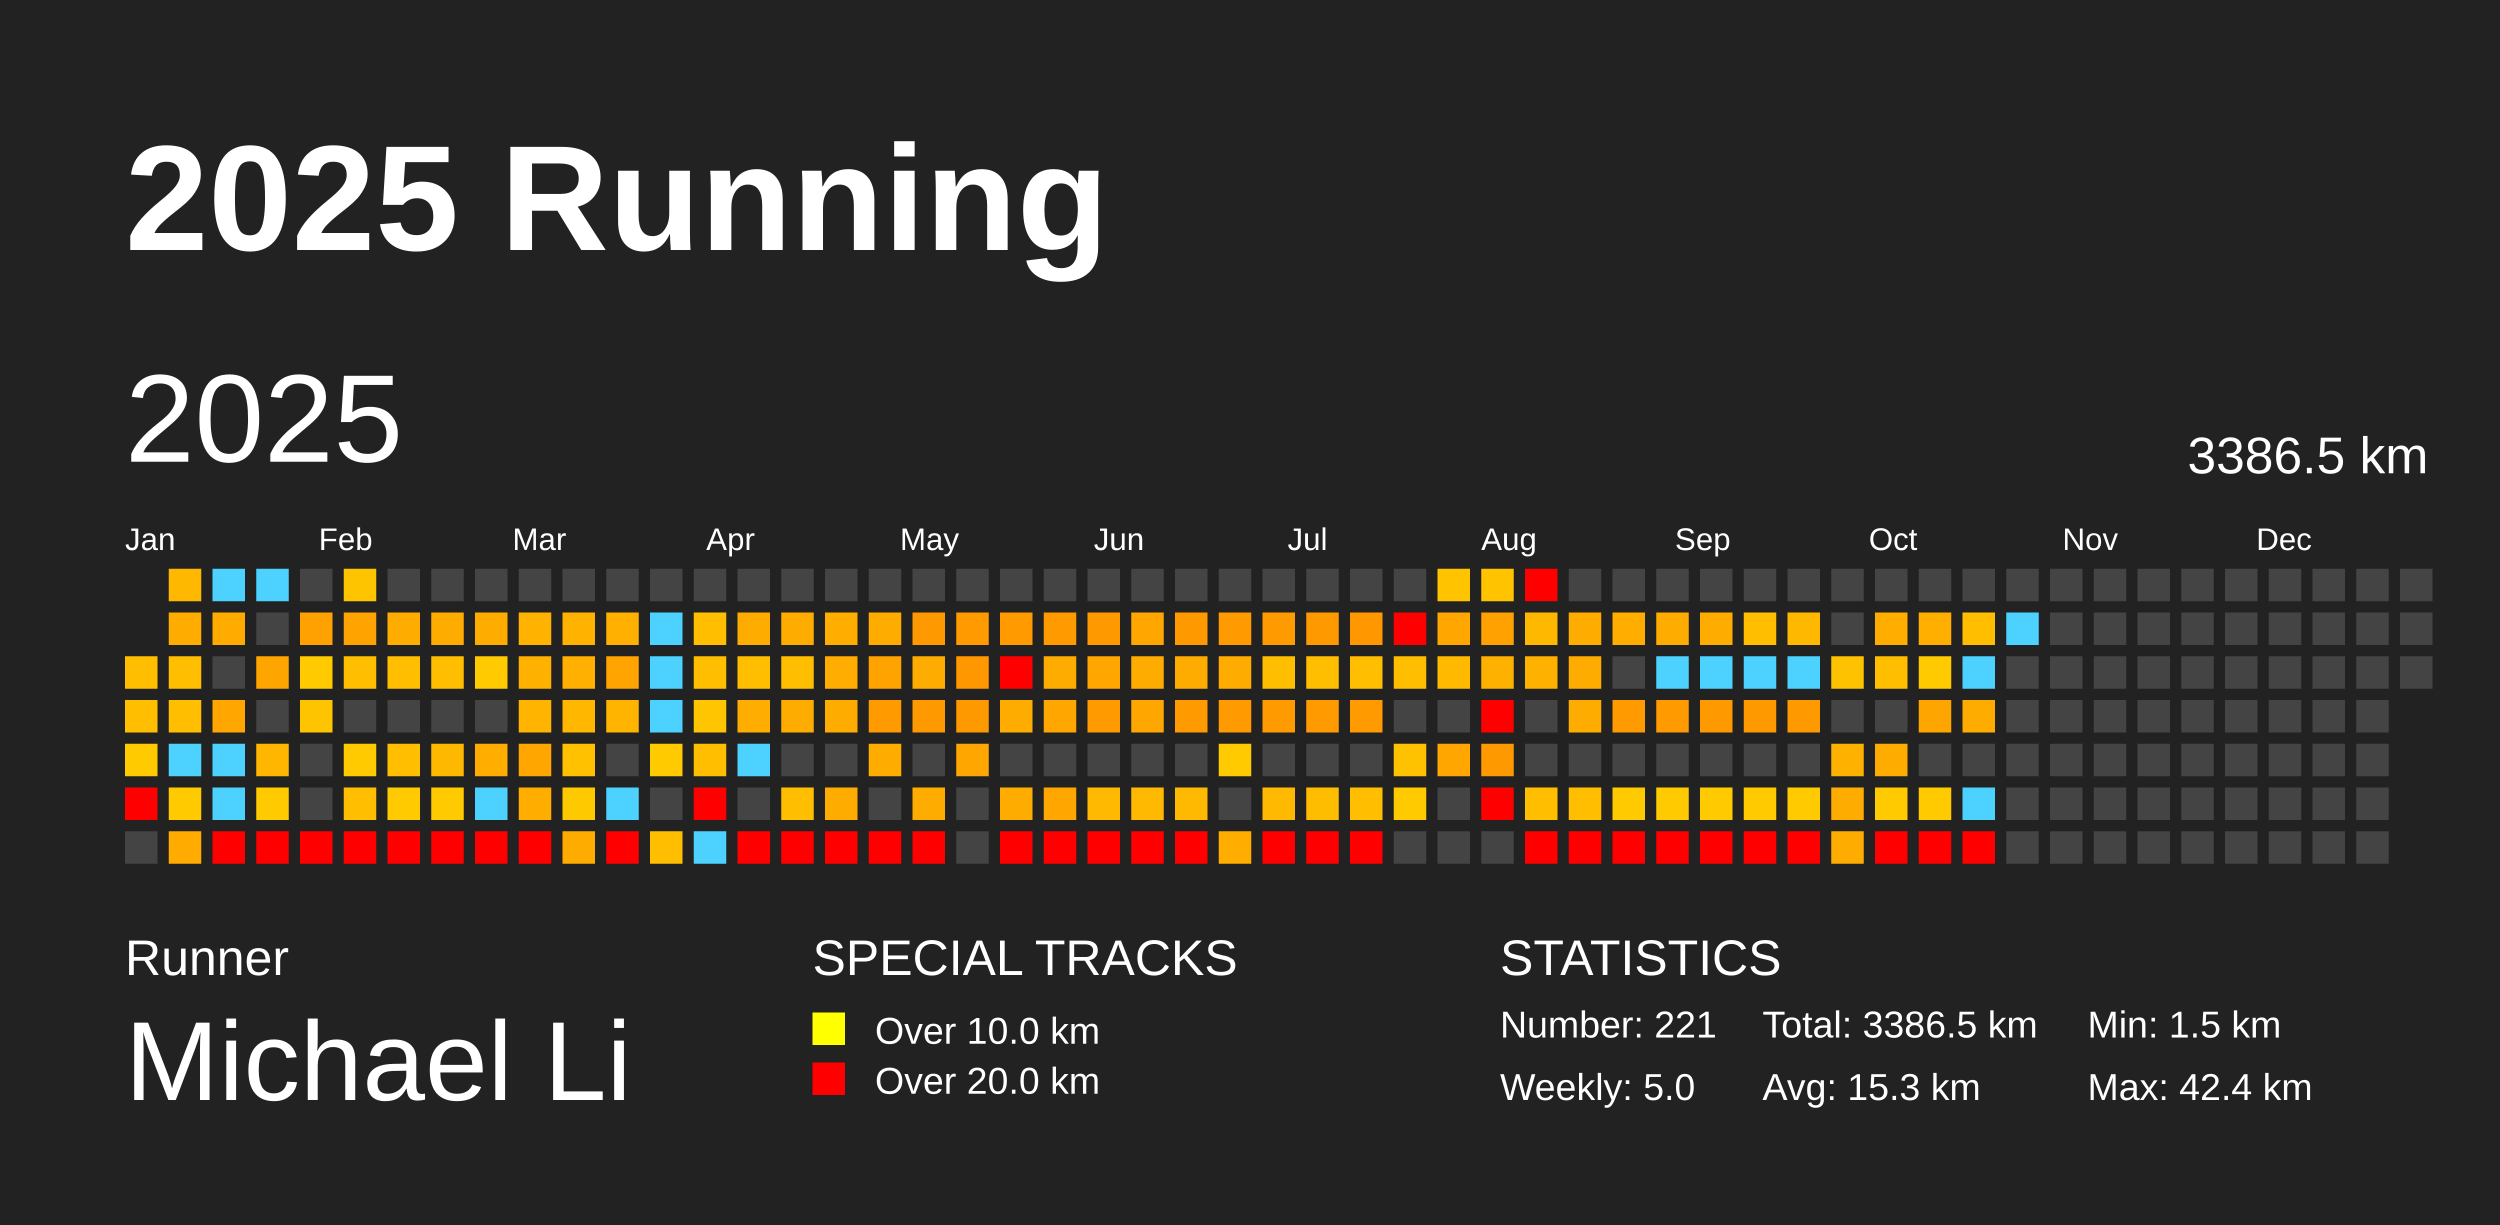
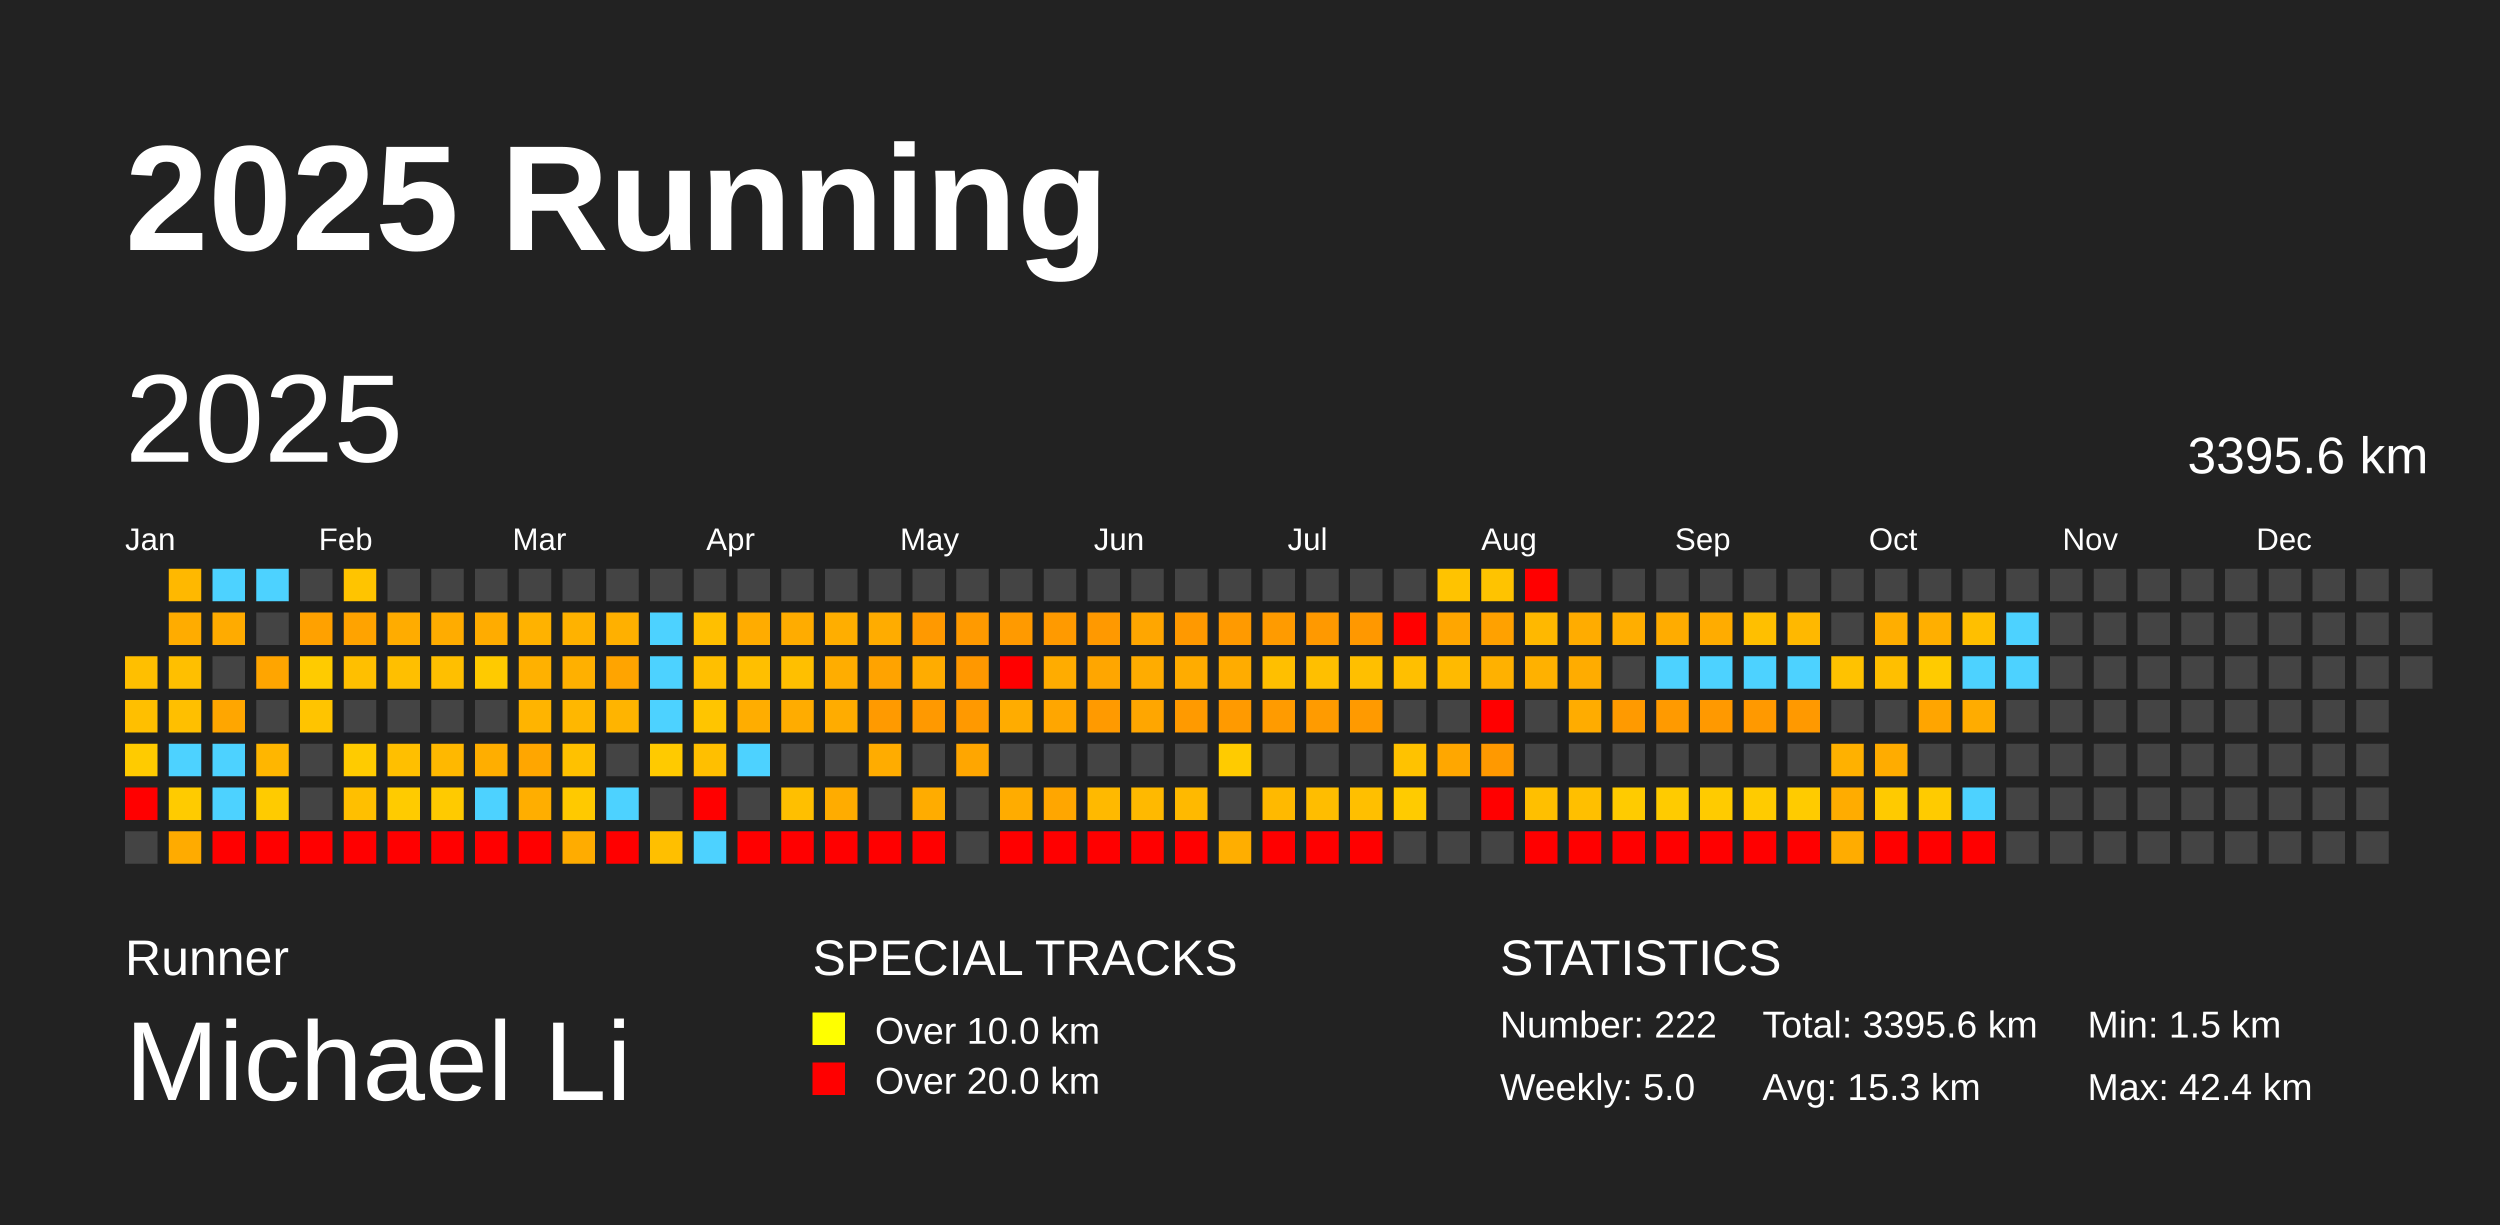
<svg xmlns="http://www.w3.org/2000/svg" baseProfile="full" height="98mm" version="1.1" viewBox="0,0,200,98" width="200mm">
  <defs />
  <rect fill="#222222" height="98" width="200" x="0" y="0" />
  <text fill="#FFFFFF" style="font-size:12px; font-family:Arial; font-weight:bold;" x="10" y="20">2025 Running</text>
  <text fill="#FFFFFF" style="font-size:4px; font-family:Arial" x="10" y="78">Runner</text>
  <text fill="#FFFFFF" style="font-size:9px; font-family:Arial" x="10" y="88">Michael Li</text>
  <text fill="#FFFFFF" style="font-size:4px; font-family:Arial" x="65" y="78">SPECIAL TRACKS</text>
  <rect fill="yellow" height="2.6" width="2.6" x="65" y="81" />
  <text fill="#FFFFFF" style="font-size:3px; font-family:Arial" x="70" y="83.5">Over 10.0 km</text>
  <rect fill="red" height="2.6" width="2.6" x="65" y="85" />
  <text fill="#FFFFFF" style="font-size:3px; font-family:Arial" x="70" y="87.5">Over 20.0 km</text>
  <text fill="#FFFFFF" style="font-size:4px; font-family:Arial" x="120" y="78">STATISTICS</text>
-   <text fill="#FFFFFF" style="font-size:3px; font-family:Arial" x="120" y="83">Number: 221</text>
+   <text fill="#FFFFFF" style="font-size:3px; font-family:Arial" x="120" y="83">Number: 222</text>
  <text fill="#FFFFFF" style="font-size:3px; font-family:Arial" x="120" y="88">Weekly: 5.0</text>
-   <text fill="#FFFFFF" style="font-size:3px; font-family:Arial" x="141" y="83">Total: 3386.5 km</text>
+   <text fill="#FFFFFF" style="font-size:3px; font-family:Arial" x="141" y="83">Total: 3395.6 km</text>
  <text fill="#FFFFFF" style="font-size:3px; font-family:Arial" x="141" y="88">Avg: 15.3 km</text>
  <text fill="#FFFFFF" style="font-size:3px; font-family:Arial" x="167" y="83">Min: 1.5 km</text>
  <text fill="#FFFFFF" style="font-size:3px; font-family:Arial" x="167" y="88">Max: 42.4 km</text>
  <text dominant-baseline="hanging" fill="#FFFFFF" style="font-size:10.0px; font-family:Arial;" x="10" y="30">2025</text>
-   <text dominant-baseline="hanging" fill="#FFFFFF" style="font-size:4.125px; font-family:Arial;" x="175" y="35">3386.5 km</text>
+   <text dominant-baseline="hanging" fill="#FFFFFF" style="font-size:4.125px; font-family:Arial;" x="175" y="35">3395.6 km</text>
  <text fill="#FFFFFF" style="font-size:2.5px; font-family:Arial" x="10.0" y="44">Jan</text>
  <text fill="#FFFFFF" style="font-size:2.5px; font-family:Arial" x="25.5" y="44">Feb</text>
  <text fill="#FFFFFF" style="font-size:2.5px; font-family:Arial" x="41.0" y="44">Mar</text>
  <text fill="#FFFFFF" style="font-size:2.5px; font-family:Arial" x="56.5" y="44">Apr</text>
  <text fill="#FFFFFF" style="font-size:2.5px; font-family:Arial" x="72.0" y="44">May</text>
  <text fill="#FFFFFF" style="font-size:2.5px; font-family:Arial" x="87.5" y="44">Jun</text>
  <text fill="#FFFFFF" style="font-size:2.5px; font-family:Arial" x="103.0" y="44">Jul</text>
  <text fill="#FFFFFF" style="font-size:2.5px; font-family:Arial" x="118.5" y="44">Aug</text>
  <text fill="#FFFFFF" style="font-size:2.5px; font-family:Arial" x="134.0" y="44">Sep</text>
  <text fill="#FFFFFF" style="font-size:2.5px; font-family:Arial" x="149.5" y="44">Oct</text>
  <text fill="#FFFFFF" style="font-size:2.5px; font-family:Arial" x="165.0" y="44">Nov</text>
  <text fill="#FFFFFF" style="font-size:2.5px; font-family:Arial" x="180.5" y="44">Dec</text>
  <rect fill="#ffbf00" height="2.6" width="2.6" x="10.0" y="52.5" />
  <rect fill="#ffbf00" height="2.6" width="2.6" x="10.0" y="56.0" />
  <rect fill="#ffcb00" height="2.6" width="2.6" x="10.0" y="59.5" />
  <rect fill="red" height="2.6" width="2.6" x="10.0" y="63.0" />
  <rect fill="#444444" height="2.6" width="2.6" x="10.0" y="66.5" />
  <rect fill="#ffb800" height="2.6" width="2.6" x="13.5" y="45.5" />
  <rect fill="#ffac00" height="2.6" width="2.6" x="13.5" y="49.0" />
  <rect fill="#ffbf00" height="2.6" width="2.6" x="13.5" y="52.5" />
  <rect fill="#ffbf00" height="2.6" width="2.6" x="13.5" y="56.0" />
  <rect fill="#4dd2ff" height="2.6" width="2.6" x="13.5" y="59.5" />
  <rect fill="#ffcb00" height="2.6" width="2.6" x="13.5" y="63.0" />
  <rect fill="#ffab00" height="2.6" width="2.6" x="13.5" y="66.5" />
  <rect fill="#4dd2ff" height="2.6" width="2.6" x="17.0" y="45.5" />
  <rect fill="#ffab00" height="2.6" width="2.6" x="17.0" y="49.0" />
  <rect fill="#444444" height="2.6" width="2.6" x="17.0" y="52.5" />
  <rect fill="#ffa600" height="2.6" width="2.6" x="17.0" y="56.0" />
  <rect fill="#4dd2ff" height="2.6" width="2.6" x="17.0" y="59.5" />
  <rect fill="#4dd2ff" height="2.6" width="2.6" x="17.0" y="63.0" />
  <rect fill="red" height="2.6" width="2.6" x="17.0" y="66.5" />
  <rect fill="#4dd2ff" height="2.6" width="2.6" x="20.5" y="45.5" />
  <rect fill="#444444" height="2.6" width="2.6" x="20.5" y="49.0" />
  <rect fill="#ffa500" height="2.6" width="2.6" x="20.5" y="52.5" />
  <rect fill="#444444" height="2.6" width="2.6" x="20.5" y="56.0" />
  <rect fill="#ffb600" height="2.6" width="2.6" x="20.5" y="59.5" />
  <rect fill="#ffcb00" height="2.6" width="2.6" x="20.5" y="63.0" />
  <rect fill="red" height="2.6" width="2.6" x="20.5" y="66.5" />
  <rect fill="#444444" height="2.6" width="2.6" x="24.0" y="45.5" />
  <rect fill="#ffa100" height="2.6" width="2.6" x="24.0" y="49.0" />
  <rect fill="#ffcb00" height="2.6" width="2.6" x="24.0" y="52.5" />
  <rect fill="#ffc400" height="2.6" width="2.6" x="24.0" y="56.0" />
  <rect fill="#444444" height="2.6" width="2.6" x="24.0" y="59.5" />
  <rect fill="#444444" height="2.6" width="2.6" x="24.0" y="63.0" />
  <rect fill="red" height="2.6" width="2.6" x="24.0" y="66.5" />
  <rect fill="#ffc400" height="2.6" width="2.6" x="27.5" y="45.5" />
  <rect fill="#ffa300" height="2.6" width="2.6" x="27.5" y="49.0" />
  <rect fill="#ffbf00" height="2.6" width="2.6" x="27.5" y="52.5" />
  <rect fill="#444444" height="2.6" width="2.6" x="27.5" y="56.0" />
  <rect fill="#ffcb00" height="2.6" width="2.6" x="27.5" y="59.5" />
  <rect fill="#ffbf00" height="2.6" width="2.6" x="27.5" y="63.0" />
  <rect fill="red" height="2.6" width="2.6" x="27.5" y="66.5" />
  <rect fill="#444444" height="2.6" width="2.6" x="31.0" y="45.5" />
  <rect fill="#ffac00" height="2.6" width="2.6" x="31.0" y="49.0" />
  <rect fill="#ffbf00" height="2.6" width="2.6" x="31.0" y="52.5" />
  <rect fill="#444444" height="2.6" width="2.6" x="31.0" y="56.0" />
  <rect fill="#ffbf00" height="2.6" width="2.6" x="31.0" y="59.5" />
  <rect fill="#ffcb00" height="2.6" width="2.6" x="31.0" y="63.0" />
  <rect fill="red" height="2.6" width="2.6" x="31.0" y="66.5" />
  <rect fill="#444444" height="2.6" width="2.6" x="34.5" y="45.5" />
  <rect fill="#ffac00" height="2.6" width="2.6" x="34.5" y="49.0" />
  <rect fill="#ffbf00" height="2.6" width="2.6" x="34.5" y="52.5" />
  <rect fill="#444444" height="2.6" width="2.6" x="34.5" y="56.0" />
  <rect fill="#ffb800" height="2.6" width="2.6" x="34.5" y="59.5" />
  <rect fill="#ffca00" height="2.6" width="2.6" x="34.5" y="63.0" />
  <rect fill="red" height="2.6" width="2.6" x="34.5" y="66.5" />
  <rect fill="#444444" height="2.6" width="2.6" x="38.0" y="45.5" />
  <rect fill="#ffac00" height="2.6" width="2.6" x="38.0" y="49.0" />
  <rect fill="#ffca00" height="2.6" width="2.6" x="38.0" y="52.5" />
  <rect fill="#444444" height="2.6" width="2.6" x="38.0" y="56.0" />
  <rect fill="#ffae00" height="2.6" width="2.6" x="38.0" y="59.5" />
  <rect fill="#4dd2ff" height="2.6" width="2.6" x="38.0" y="63.0" />
  <rect fill="red" height="2.6" width="2.6" x="38.0" y="66.5" />
  <rect fill="#444444" height="2.6" width="2.6" x="41.5" y="45.5" />
  <rect fill="#ffb200" height="2.6" width="2.6" x="41.5" y="49.0" />
  <rect fill="#ffb100" height="2.6" width="2.6" x="41.5" y="52.5" />
  <rect fill="#ffb400" height="2.6" width="2.6" x="41.5" y="56.0" />
  <rect fill="#ffa600" height="2.6" width="2.6" x="41.5" y="59.5" />
  <rect fill="#ffae00" height="2.6" width="2.6" x="41.5" y="63.0" />
  <rect fill="red" height="2.6" width="2.6" x="41.5" y="66.5" />
  <rect fill="#444444" height="2.6" width="2.6" x="45.0" y="45.5" />
  <rect fill="#ffb200" height="2.6" width="2.6" x="45.0" y="49.0" />
  <rect fill="#ffb000" height="2.6" width="2.6" x="45.0" y="52.5" />
  <rect fill="#ffb700" height="2.6" width="2.6" x="45.0" y="56.0" />
  <rect fill="#ffc100" height="2.6" width="2.6" x="45.0" y="59.5" />
  <rect fill="#ffc900" height="2.6" width="2.6" x="45.0" y="63.0" />
  <rect fill="#ffac00" height="2.6" width="2.6" x="45.0" y="66.5" />
  <rect fill="#444444" height="2.6" width="2.6" x="48.5" y="45.5" />
  <rect fill="#ffb000" height="2.6" width="2.6" x="48.5" y="49.0" />
  <rect fill="#ffa400" height="2.6" width="2.6" x="48.5" y="52.5" />
  <rect fill="#ffb400" height="2.6" width="2.6" x="48.5" y="56.0" />
  <rect fill="#444444" height="2.6" width="2.6" x="48.5" y="59.5" />
  <rect fill="#4dd2ff" height="2.6" width="2.6" x="48.5" y="63.0" />
  <rect fill="red" height="2.6" width="2.6" x="48.5" y="66.5" />
  <rect fill="#444444" height="2.6" width="2.6" x="52.0" y="45.5" />
  <rect fill="#4dd2ff" height="2.6" width="2.6" x="52.0" y="49.0" />
  <rect fill="#4dd2ff" height="2.6" width="2.6" x="52.0" y="52.5" />
  <rect fill="#4dd2ff" height="2.6" width="2.6" x="52.0" y="56.0" />
  <rect fill="#ffca00" height="2.6" width="2.6" x="52.0" y="59.5" />
  <rect fill="#444444" height="2.6" width="2.6" x="52.0" y="63.0" />
  <rect fill="#ffbf00" height="2.6" width="2.6" x="52.0" y="66.5" />
  <rect fill="#444444" height="2.6" width="2.6" x="55.5" y="45.5" />
  <rect fill="#ffbf00" height="2.6" width="2.6" x="55.5" y="49.0" />
  <rect fill="#ffbf00" height="2.6" width="2.6" x="55.5" y="52.5" />
  <rect fill="#ffc500" height="2.6" width="2.6" x="55.5" y="56.0" />
  <rect fill="#ffbf00" height="2.6" width="2.6" x="55.5" y="59.5" />
  <rect fill="red" height="2.6" width="2.6" x="55.5" y="63.0" />
  <rect fill="#4dd2ff" height="2.6" width="2.6" x="55.5" y="66.5" />
  <rect fill="#444444" height="2.6" width="2.6" x="59.0" y="45.5" />
  <rect fill="#ffac00" height="2.6" width="2.6" x="59.0" y="49.0" />
  <rect fill="#ffbf00" height="2.6" width="2.6" x="59.0" y="52.5" />
  <rect fill="#ffad00" height="2.6" width="2.6" x="59.0" y="56.0" />
  <rect fill="#4dd2ff" height="2.6" width="2.6" x="59.0" y="59.5" />
  <rect fill="#444444" height="2.6" width="2.6" x="59.0" y="63.0" />
  <rect fill="red" height="2.6" width="2.6" x="59.0" y="66.5" />
  <rect fill="#444444" height="2.6" width="2.6" x="62.5" y="45.5" />
  <rect fill="#ffac00" height="2.6" width="2.6" x="62.5" y="49.0" />
  <rect fill="#ffbf00" height="2.6" width="2.6" x="62.5" y="52.5" />
  <rect fill="#ffac00" height="2.6" width="2.6" x="62.5" y="56.0" />
  <rect fill="#444444" height="2.6" width="2.6" x="62.5" y="59.5" />
  <rect fill="#ffbf00" height="2.6" width="2.6" x="62.5" y="63.0" />
  <rect fill="red" height="2.6" width="2.6" x="62.5" y="66.5" />
  <rect fill="#444444" height="2.6" width="2.6" x="66.0" y="45.5" />
  <rect fill="#ffae00" height="2.6" width="2.6" x="66.0" y="49.0" />
  <rect fill="#ffad00" height="2.6" width="2.6" x="66.0" y="52.5" />
  <rect fill="#ffac00" height="2.6" width="2.6" x="66.0" y="56.0" />
  <rect fill="#444444" height="2.6" width="2.6" x="66.0" y="59.5" />
  <rect fill="#ffac00" height="2.6" width="2.6" x="66.0" y="63.0" />
  <rect fill="red" height="2.6" width="2.6" x="66.0" y="66.5" />
  <rect fill="#444444" height="2.6" width="2.6" x="69.5" y="45.5" />
  <rect fill="#ffac00" height="2.6" width="2.6" x="69.5" y="49.0" />
  <rect fill="#ffa300" height="2.6" width="2.6" x="69.5" y="52.5" />
  <rect fill="#ff9a00" height="2.6" width="2.6" x="69.5" y="56.0" />
  <rect fill="#ffac00" height="2.6" width="2.6" x="69.5" y="59.5" />
  <rect fill="#444444" height="2.6" width="2.6" x="69.5" y="63.0" />
  <rect fill="red" height="2.6" width="2.6" x="69.5" y="66.5" />
  <rect fill="#444444" height="2.6" width="2.6" x="73.0" y="45.5" />
  <rect fill="#ff9900" height="2.6" width="2.6" x="73.0" y="49.0" />
  <rect fill="#ffac00" height="2.6" width="2.6" x="73.0" y="52.5" />
  <rect fill="#ff9900" height="2.6" width="2.6" x="73.0" y="56.0" />
  <rect fill="#444444" height="2.6" width="2.6" x="73.0" y="59.5" />
  <rect fill="#ffac00" height="2.6" width="2.6" x="73.0" y="63.0" />
  <rect fill="red" height="2.6" width="2.6" x="73.0" y="66.5" />
  <rect fill="#444444" height="2.6" width="2.6" x="76.5" y="45.5" />
  <rect fill="#ff9a00" height="2.6" width="2.6" x="76.5" y="49.0" />
  <rect fill="#ff9800" height="2.6" width="2.6" x="76.5" y="52.5" />
  <rect fill="#ff9900" height="2.6" width="2.6" x="76.5" y="56.0" />
  <rect fill="#ffa600" height="2.6" width="2.6" x="76.5" y="59.5" />
  <rect fill="#444444" height="2.6" width="2.6" x="76.5" y="63.0" />
  <rect fill="#444444" height="2.6" width="2.6" x="76.5" y="66.5" />
  <rect fill="#444444" height="2.6" width="2.6" x="80.0" y="45.5" />
  <rect fill="#ff9a00" height="2.6" width="2.6" x="80.0" y="49.0" />
  <rect fill="red" height="2.6" width="2.6" x="80.0" y="52.5" />
  <rect fill="#ffac00" height="2.6" width="2.6" x="80.0" y="56.0" />
  <rect fill="#444444" height="2.6" width="2.6" x="80.0" y="59.5" />
  <rect fill="#ffac00" height="2.6" width="2.6" x="80.0" y="63.0" />
  <rect fill="red" height="2.6" width="2.6" x="80.0" y="66.5" />
  <rect fill="#444444" height="2.6" width="2.6" x="83.5" y="45.5" />
  <rect fill="#ff9a00" height="2.6" width="2.6" x="83.5" y="49.0" />
  <rect fill="#ffac00" height="2.6" width="2.6" x="83.5" y="52.5" />
  <rect fill="#ffa600" height="2.6" width="2.6" x="83.5" y="56.0" />
  <rect fill="#444444" height="2.6" width="2.6" x="83.5" y="59.5" />
  <rect fill="#ffa600" height="2.6" width="2.6" x="83.5" y="63.0" />
  <rect fill="red" height="2.6" width="2.6" x="83.5" y="66.5" />
  <rect fill="#444444" height="2.6" width="2.6" x="87.0" y="45.5" />
  <rect fill="#ff9900" height="2.6" width="2.6" x="87.0" y="49.0" />
  <rect fill="#ffa600" height="2.6" width="2.6" x="87.0" y="52.5" />
  <rect fill="#ff9a00" height="2.6" width="2.6" x="87.0" y="56.0" />
  <rect fill="#444444" height="2.6" width="2.6" x="87.0" y="59.5" />
  <rect fill="#ffb900" height="2.6" width="2.6" x="87.0" y="63.0" />
  <rect fill="red" height="2.6" width="2.6" x="87.0" y="66.5" />
  <rect fill="#444444" height="2.6" width="2.6" x="90.5" y="45.5" />
  <rect fill="#ffa600" height="2.6" width="2.6" x="90.5" y="49.0" />
  <rect fill="#ffac00" height="2.6" width="2.6" x="90.5" y="52.5" />
  <rect fill="#ffa600" height="2.6" width="2.6" x="90.5" y="56.0" />
  <rect fill="#444444" height="2.6" width="2.6" x="90.5" y="59.5" />
  <rect fill="#ffb900" height="2.6" width="2.6" x="90.5" y="63.0" />
  <rect fill="red" height="2.6" width="2.6" x="90.5" y="66.5" />
  <rect fill="#444444" height="2.6" width="2.6" x="94.0" y="45.5" />
  <rect fill="#ff9900" height="2.6" width="2.6" x="94.0" y="49.0" />
  <rect fill="#ffac00" height="2.6" width="2.6" x="94.0" y="52.5" />
  <rect fill="#ff9a00" height="2.6" width="2.6" x="94.0" y="56.0" />
  <rect fill="#444444" height="2.6" width="2.6" x="94.0" y="59.5" />
  <rect fill="#ffb900" height="2.6" width="2.6" x="94.0" y="63.0" />
  <rect fill="red" height="2.6" width="2.6" x="94.0" y="66.5" />
  <rect fill="#444444" height="2.6" width="2.6" x="97.5" y="45.5" />
  <rect fill="#ff9a00" height="2.6" width="2.6" x="97.5" y="49.0" />
  <rect fill="#ffac00" height="2.6" width="2.6" x="97.5" y="52.5" />
  <rect fill="#ff9a00" height="2.6" width="2.6" x="97.5" y="56.0" />
  <rect fill="#ffcb00" height="2.6" width="2.6" x="97.5" y="59.5" />
  <rect fill="#444444" height="2.6" width="2.6" x="97.5" y="63.0" />
  <rect fill="#ffae00" height="2.6" width="2.6" x="97.5" y="66.5" />
  <rect fill="#444444" height="2.6" width="2.6" x="101.0" y="45.5" />
  <rect fill="#ff9b00" height="2.6" width="2.6" x="101.0" y="49.0" />
  <rect fill="#ffbf00" height="2.6" width="2.6" x="101.0" y="52.5" />
  <rect fill="#ff9b00" height="2.6" width="2.6" x="101.0" y="56.0" />
  <rect fill="#444444" height="2.6" width="2.6" x="101.0" y="59.5" />
  <rect fill="#ffb900" height="2.6" width="2.6" x="101.0" y="63.0" />
  <rect fill="red" height="2.6" width="2.6" x="101.0" y="66.5" />
  <rect fill="#444444" height="2.6" width="2.6" x="104.5" y="45.5" />
  <rect fill="#ff9900" height="2.6" width="2.6" x="104.5" y="49.0" />
  <rect fill="#ffbf00" height="2.6" width="2.6" x="104.5" y="52.5" />
  <rect fill="#ff9b00" height="2.6" width="2.6" x="104.5" y="56.0" />
  <rect fill="#444444" height="2.6" width="2.6" x="104.5" y="59.5" />
  <rect fill="#ffbd00" height="2.6" width="2.6" x="104.5" y="63.0" />
  <rect fill="red" height="2.6" width="2.6" x="104.5" y="66.5" />
  <rect fill="#444444" height="2.6" width="2.6" x="108.0" y="45.5" />
  <rect fill="#ff9800" height="2.6" width="2.6" x="108.0" y="49.0" />
  <rect fill="#ffbf00" height="2.6" width="2.6" x="108.0" y="52.5" />
  <rect fill="#ff9a00" height="2.6" width="2.6" x="108.0" y="56.0" />
  <rect fill="#444444" height="2.6" width="2.6" x="108.0" y="59.5" />
  <rect fill="#ffbf00" height="2.6" width="2.6" x="108.0" y="63.0" />
  <rect fill="red" height="2.6" width="2.6" x="108.0" y="66.5" />
  <rect fill="#444444" height="2.6" width="2.6" x="111.5" y="45.5" />
  <rect fill="red" height="2.6" width="2.6" x="111.5" y="49.0" />
  <rect fill="#ffbf00" height="2.6" width="2.6" x="111.5" y="52.5" />
  <rect fill="#444444" height="2.6" width="2.6" x="111.5" y="56.0" />
  <rect fill="#ffc200" height="2.6" width="2.6" x="111.5" y="59.5" />
  <rect fill="#ffcb00" height="2.6" width="2.6" x="111.5" y="63.0" />
  <rect fill="#444444" height="2.6" width="2.6" x="111.5" y="66.5" />
  <rect fill="#ffc300" height="2.6" width="2.6" x="115.0" y="45.5" />
  <rect fill="#ffa600" height="2.6" width="2.6" x="115.0" y="49.0" />
  <rect fill="#ffba00" height="2.6" width="2.6" x="115.0" y="52.5" />
  <rect fill="#444444" height="2.6" width="2.6" x="115.0" y="56.0" />
  <rect fill="#ffa700" height="2.6" width="2.6" x="115.0" y="59.5" />
  <rect fill="#444444" height="2.6" width="2.6" x="115.0" y="63.0" />
  <rect fill="#444444" height="2.6" width="2.6" x="115.0" y="66.5" />
  <rect fill="#ffc300" height="2.6" width="2.6" x="118.5" y="45.5" />
  <rect fill="#ffa100" height="2.6" width="2.6" x="118.5" y="49.0" />
  <rect fill="#ffb100" height="2.6" width="2.6" x="118.5" y="52.5" />
  <rect fill="red" height="2.6" width="2.6" x="118.5" y="56.0" />
  <rect fill="#ff9900" height="2.6" width="2.6" x="118.5" y="59.5" />
  <rect fill="red" height="2.6" width="2.6" x="118.5" y="63.0" />
  <rect fill="#444444" height="2.6" width="2.6" x="118.5" y="66.5" />
  <rect fill="red" height="2.6" width="2.6" x="122.0" y="45.5" />
  <rect fill="#ffb800" height="2.6" width="2.6" x="122.0" y="49.0" />
  <rect fill="#ffb100" height="2.6" width="2.6" x="122.0" y="52.5" />
  <rect fill="#444444" height="2.6" width="2.6" x="122.0" y="56.0" />
  <rect fill="#444444" height="2.6" width="2.6" x="122.0" y="59.5" />
  <rect fill="#ffbf00" height="2.6" width="2.6" x="122.0" y="63.0" />
  <rect fill="red" height="2.6" width="2.6" x="122.0" y="66.5" />
  <rect fill="#444444" height="2.6" width="2.6" x="125.5" y="45.5" />
  <rect fill="#ffac00" height="2.6" width="2.6" x="125.5" y="49.0" />
  <rect fill="#ffac00" height="2.6" width="2.6" x="125.5" y="52.5" />
  <rect fill="#ffac00" height="2.6" width="2.6" x="125.5" y="56.0" />
  <rect fill="#444444" height="2.6" width="2.6" x="125.5" y="59.5" />
  <rect fill="#ffbf00" height="2.6" width="2.6" x="125.5" y="63.0" />
  <rect fill="red" height="2.6" width="2.6" x="125.5" y="66.5" />
  <rect fill="#444444" height="2.6" width="2.6" x="129.0" y="45.5" />
  <rect fill="#ffae00" height="2.6" width="2.6" x="129.0" y="49.0" />
  <rect fill="#444444" height="2.6" width="2.6" x="129.0" y="52.5" />
  <rect fill="#ff9a00" height="2.6" width="2.6" x="129.0" y="56.0" />
  <rect fill="#444444" height="2.6" width="2.6" x="129.0" y="59.5" />
  <rect fill="#ffcb00" height="2.6" width="2.6" x="129.0" y="63.0" />
  <rect fill="red" height="2.6" width="2.6" x="129.0" y="66.5" />
  <rect fill="#444444" height="2.6" width="2.6" x="132.5" y="45.5" />
  <rect fill="#ffac00" height="2.6" width="2.6" x="132.5" y="49.0" />
  <rect fill="#4dd2ff" height="2.6" width="2.6" x="132.5" y="52.5" />
  <rect fill="#ff9a00" height="2.6" width="2.6" x="132.5" y="56.0" />
  <rect fill="#444444" height="2.6" width="2.6" x="132.5" y="59.5" />
  <rect fill="#ffcb00" height="2.6" width="2.6" x="132.5" y="63.0" />
  <rect fill="red" height="2.6" width="2.6" x="132.5" y="66.5" />
  <rect fill="#444444" height="2.6" width="2.6" x="136.0" y="45.5" />
  <rect fill="#ffac00" height="2.6" width="2.6" x="136.0" y="49.0" />
  <rect fill="#4dd2ff" height="2.6" width="2.6" x="136.0" y="52.5" />
  <rect fill="#ff9900" height="2.6" width="2.6" x="136.0" y="56.0" />
  <rect fill="#444444" height="2.6" width="2.6" x="136.0" y="59.5" />
  <rect fill="#ffcb00" height="2.6" width="2.6" x="136.0" y="63.0" />
  <rect fill="red" height="2.6" width="2.6" x="136.0" y="66.5" />
  <rect fill="#444444" height="2.6" width="2.6" x="139.5" y="45.5" />
  <rect fill="#ffbf00" height="2.6" width="2.6" x="139.5" y="49.0" />
  <rect fill="#4dd2ff" height="2.6" width="2.6" x="139.5" y="52.5" />
  <rect fill="#ff9900" height="2.6" width="2.6" x="139.5" y="56.0" />
  <rect fill="#444444" height="2.6" width="2.6" x="139.5" y="59.5" />
  <rect fill="#ffcb00" height="2.6" width="2.6" x="139.5" y="63.0" />
  <rect fill="red" height="2.6" width="2.6" x="139.5" y="66.5" />
  <rect fill="#444444" height="2.6" width="2.6" x="143.0" y="45.5" />
  <rect fill="#ffb800" height="2.6" width="2.6" x="143.0" y="49.0" />
  <rect fill="#4dd2ff" height="2.6" width="2.6" x="143.0" y="52.5" />
  <rect fill="#ff9900" height="2.6" width="2.6" x="143.0" y="56.0" />
  <rect fill="#444444" height="2.6" width="2.6" x="143.0" y="59.5" />
  <rect fill="#ffcb00" height="2.6" width="2.6" x="143.0" y="63.0" />
  <rect fill="red" height="2.6" width="2.6" x="143.0" y="66.5" />
  <rect fill="#444444" height="2.6" width="2.6" x="146.5" y="45.5" />
  <rect fill="#444444" height="2.6" width="2.6" x="146.5" y="49.0" />
  <rect fill="#ffc200" height="2.6" width="2.6" x="146.5" y="52.5" />
  <rect fill="#444444" height="2.6" width="2.6" x="146.5" y="56.0" />
  <rect fill="#ffb100" height="2.6" width="2.6" x="146.5" y="59.5" />
  <rect fill="#ffac00" height="2.6" width="2.6" x="146.5" y="63.0" />
  <rect fill="#ffac00" height="2.6" width="2.6" x="146.5" y="66.5" />
  <rect fill="#444444" height="2.6" width="2.6" x="150.0" y="45.5" />
  <rect fill="#ffae00" height="2.6" width="2.6" x="150.0" y="49.0" />
  <rect fill="#ffbf00" height="2.6" width="2.6" x="150.0" y="52.5" />
  <rect fill="#444444" height="2.6" width="2.6" x="150.0" y="56.0" />
  <rect fill="#ffac00" height="2.6" width="2.6" x="150.0" y="59.5" />
  <rect fill="#ffca00" height="2.6" width="2.6" x="150.0" y="63.0" />
  <rect fill="red" height="2.6" width="2.6" x="150.0" y="66.5" />
  <rect fill="#444444" height="2.6" width="2.6" x="153.5" y="45.5" />
  <rect fill="#ffaf00" height="2.6" width="2.6" x="153.5" y="49.0" />
  <rect fill="#ffcb00" height="2.6" width="2.6" x="153.5" y="52.5" />
  <rect fill="#ffa500" height="2.6" width="2.6" x="153.5" y="56.0" />
  <rect fill="#444444" height="2.6" width="2.6" x="153.5" y="59.5" />
  <rect fill="#ffcb00" height="2.6" width="2.6" x="153.5" y="63.0" />
  <rect fill="red" height="2.6" width="2.6" x="153.5" y="66.5" />
  <rect fill="#444444" height="2.6" width="2.6" x="157.0" y="45.5" />
  <rect fill="#ffbf00" height="2.6" width="2.6" x="157.0" y="49.0" />
  <rect fill="#4dd2ff" height="2.6" width="2.6" x="157.0" y="52.5" />
  <rect fill="#ffac00" height="2.6" width="2.6" x="157.0" y="56.0" />
  <rect fill="#444444" height="2.6" width="2.6" x="157.0" y="59.5" />
  <rect fill="#4dd2ff" height="2.6" width="2.6" x="157.0" y="63.0" />
  <rect fill="red" height="2.6" width="2.6" x="157.0" y="66.5" />
  <rect fill="#444444" height="2.6" width="2.6" x="160.5" y="45.5" />
  <rect fill="#4dd2ff" height="2.6" width="2.6" x="160.5" y="49.0" />
-   <rect fill="#444444" height="2.6" width="2.6" x="160.5" y="52.5" />
+   <rect fill="#4dd2ff" height="2.6" width="2.6" x="160.5" y="52.5" />
  <rect fill="#444444" height="2.6" width="2.6" x="160.5" y="56.0" />
  <rect fill="#444444" height="2.6" width="2.6" x="160.5" y="59.5" />
  <rect fill="#444444" height="2.6" width="2.6" x="160.5" y="63.0" />
  <rect fill="#444444" height="2.6" width="2.6" x="160.5" y="66.5" />
  <rect fill="#444444" height="2.6" width="2.6" x="164.0" y="45.5" />
  <rect fill="#444444" height="2.6" width="2.6" x="164.0" y="49.0" />
  <rect fill="#444444" height="2.6" width="2.6" x="164.0" y="52.5" />
  <rect fill="#444444" height="2.6" width="2.6" x="164.0" y="56.0" />
  <rect fill="#444444" height="2.6" width="2.6" x="164.0" y="59.5" />
  <rect fill="#444444" height="2.6" width="2.6" x="164.0" y="63.0" />
  <rect fill="#444444" height="2.6" width="2.6" x="164.0" y="66.5" />
  <rect fill="#444444" height="2.6" width="2.6" x="167.5" y="45.5" />
  <rect fill="#444444" height="2.6" width="2.6" x="167.5" y="49.0" />
  <rect fill="#444444" height="2.6" width="2.6" x="167.5" y="52.5" />
  <rect fill="#444444" height="2.6" width="2.6" x="167.5" y="56.0" />
  <rect fill="#444444" height="2.6" width="2.6" x="167.5" y="59.5" />
  <rect fill="#444444" height="2.6" width="2.6" x="167.5" y="63.0" />
  <rect fill="#444444" height="2.6" width="2.6" x="167.5" y="66.5" />
  <rect fill="#444444" height="2.6" width="2.6" x="171.0" y="45.5" />
  <rect fill="#444444" height="2.6" width="2.6" x="171.0" y="49.0" />
  <rect fill="#444444" height="2.6" width="2.6" x="171.0" y="52.5" />
  <rect fill="#444444" height="2.6" width="2.6" x="171.0" y="56.0" />
  <rect fill="#444444" height="2.6" width="2.6" x="171.0" y="59.5" />
  <rect fill="#444444" height="2.6" width="2.6" x="171.0" y="63.0" />
  <rect fill="#444444" height="2.6" width="2.6" x="171.0" y="66.5" />
  <rect fill="#444444" height="2.6" width="2.6" x="174.5" y="45.5" />
  <rect fill="#444444" height="2.6" width="2.6" x="174.5" y="49.0" />
  <rect fill="#444444" height="2.6" width="2.6" x="174.5" y="52.5" />
  <rect fill="#444444" height="2.6" width="2.6" x="174.5" y="56.0" />
  <rect fill="#444444" height="2.6" width="2.6" x="174.5" y="59.5" />
  <rect fill="#444444" height="2.6" width="2.6" x="174.5" y="63.0" />
  <rect fill="#444444" height="2.6" width="2.6" x="174.5" y="66.5" />
  <rect fill="#444444" height="2.6" width="2.6" x="178.0" y="45.5" />
  <rect fill="#444444" height="2.6" width="2.6" x="178.0" y="49.0" />
  <rect fill="#444444" height="2.6" width="2.6" x="178.0" y="52.5" />
  <rect fill="#444444" height="2.6" width="2.6" x="178.0" y="56.0" />
  <rect fill="#444444" height="2.6" width="2.6" x="178.0" y="59.5" />
  <rect fill="#444444" height="2.6" width="2.6" x="178.0" y="63.0" />
  <rect fill="#444444" height="2.6" width="2.6" x="178.0" y="66.5" />
  <rect fill="#444444" height="2.6" width="2.6" x="181.5" y="45.5" />
  <rect fill="#444444" height="2.6" width="2.6" x="181.5" y="49.0" />
  <rect fill="#444444" height="2.6" width="2.6" x="181.5" y="52.5" />
  <rect fill="#444444" height="2.6" width="2.6" x="181.5" y="56.0" />
  <rect fill="#444444" height="2.6" width="2.6" x="181.5" y="59.5" />
  <rect fill="#444444" height="2.6" width="2.6" x="181.5" y="63.0" />
  <rect fill="#444444" height="2.6" width="2.6" x="181.5" y="66.5" />
  <rect fill="#444444" height="2.6" width="2.6" x="185.0" y="45.5" />
  <rect fill="#444444" height="2.6" width="2.6" x="185.0" y="49.0" />
  <rect fill="#444444" height="2.6" width="2.6" x="185.0" y="52.5" />
  <rect fill="#444444" height="2.6" width="2.6" x="185.0" y="56.0" />
  <rect fill="#444444" height="2.6" width="2.6" x="185.0" y="59.5" />
  <rect fill="#444444" height="2.6" width="2.6" x="185.0" y="63.0" />
  <rect fill="#444444" height="2.6" width="2.6" x="185.0" y="66.5" />
  <rect fill="#444444" height="2.6" width="2.6" x="188.5" y="45.5" />
  <rect fill="#444444" height="2.6" width="2.6" x="188.5" y="49.0" />
  <rect fill="#444444" height="2.6" width="2.6" x="188.5" y="52.5" />
  <rect fill="#444444" height="2.6" width="2.6" x="188.5" y="56.0" />
  <rect fill="#444444" height="2.6" width="2.6" x="188.5" y="59.5" />
  <rect fill="#444444" height="2.6" width="2.6" x="188.5" y="63.0" />
  <rect fill="#444444" height="2.6" width="2.6" x="188.5" y="66.5" />
  <rect fill="#444444" height="2.6" width="2.6" x="192.0" y="45.5" />
  <rect fill="#444444" height="2.6" width="2.6" x="192.0" y="49.0" />
  <rect fill="#444444" height="2.6" width="2.6" x="192.0" y="52.5" />
</svg>
